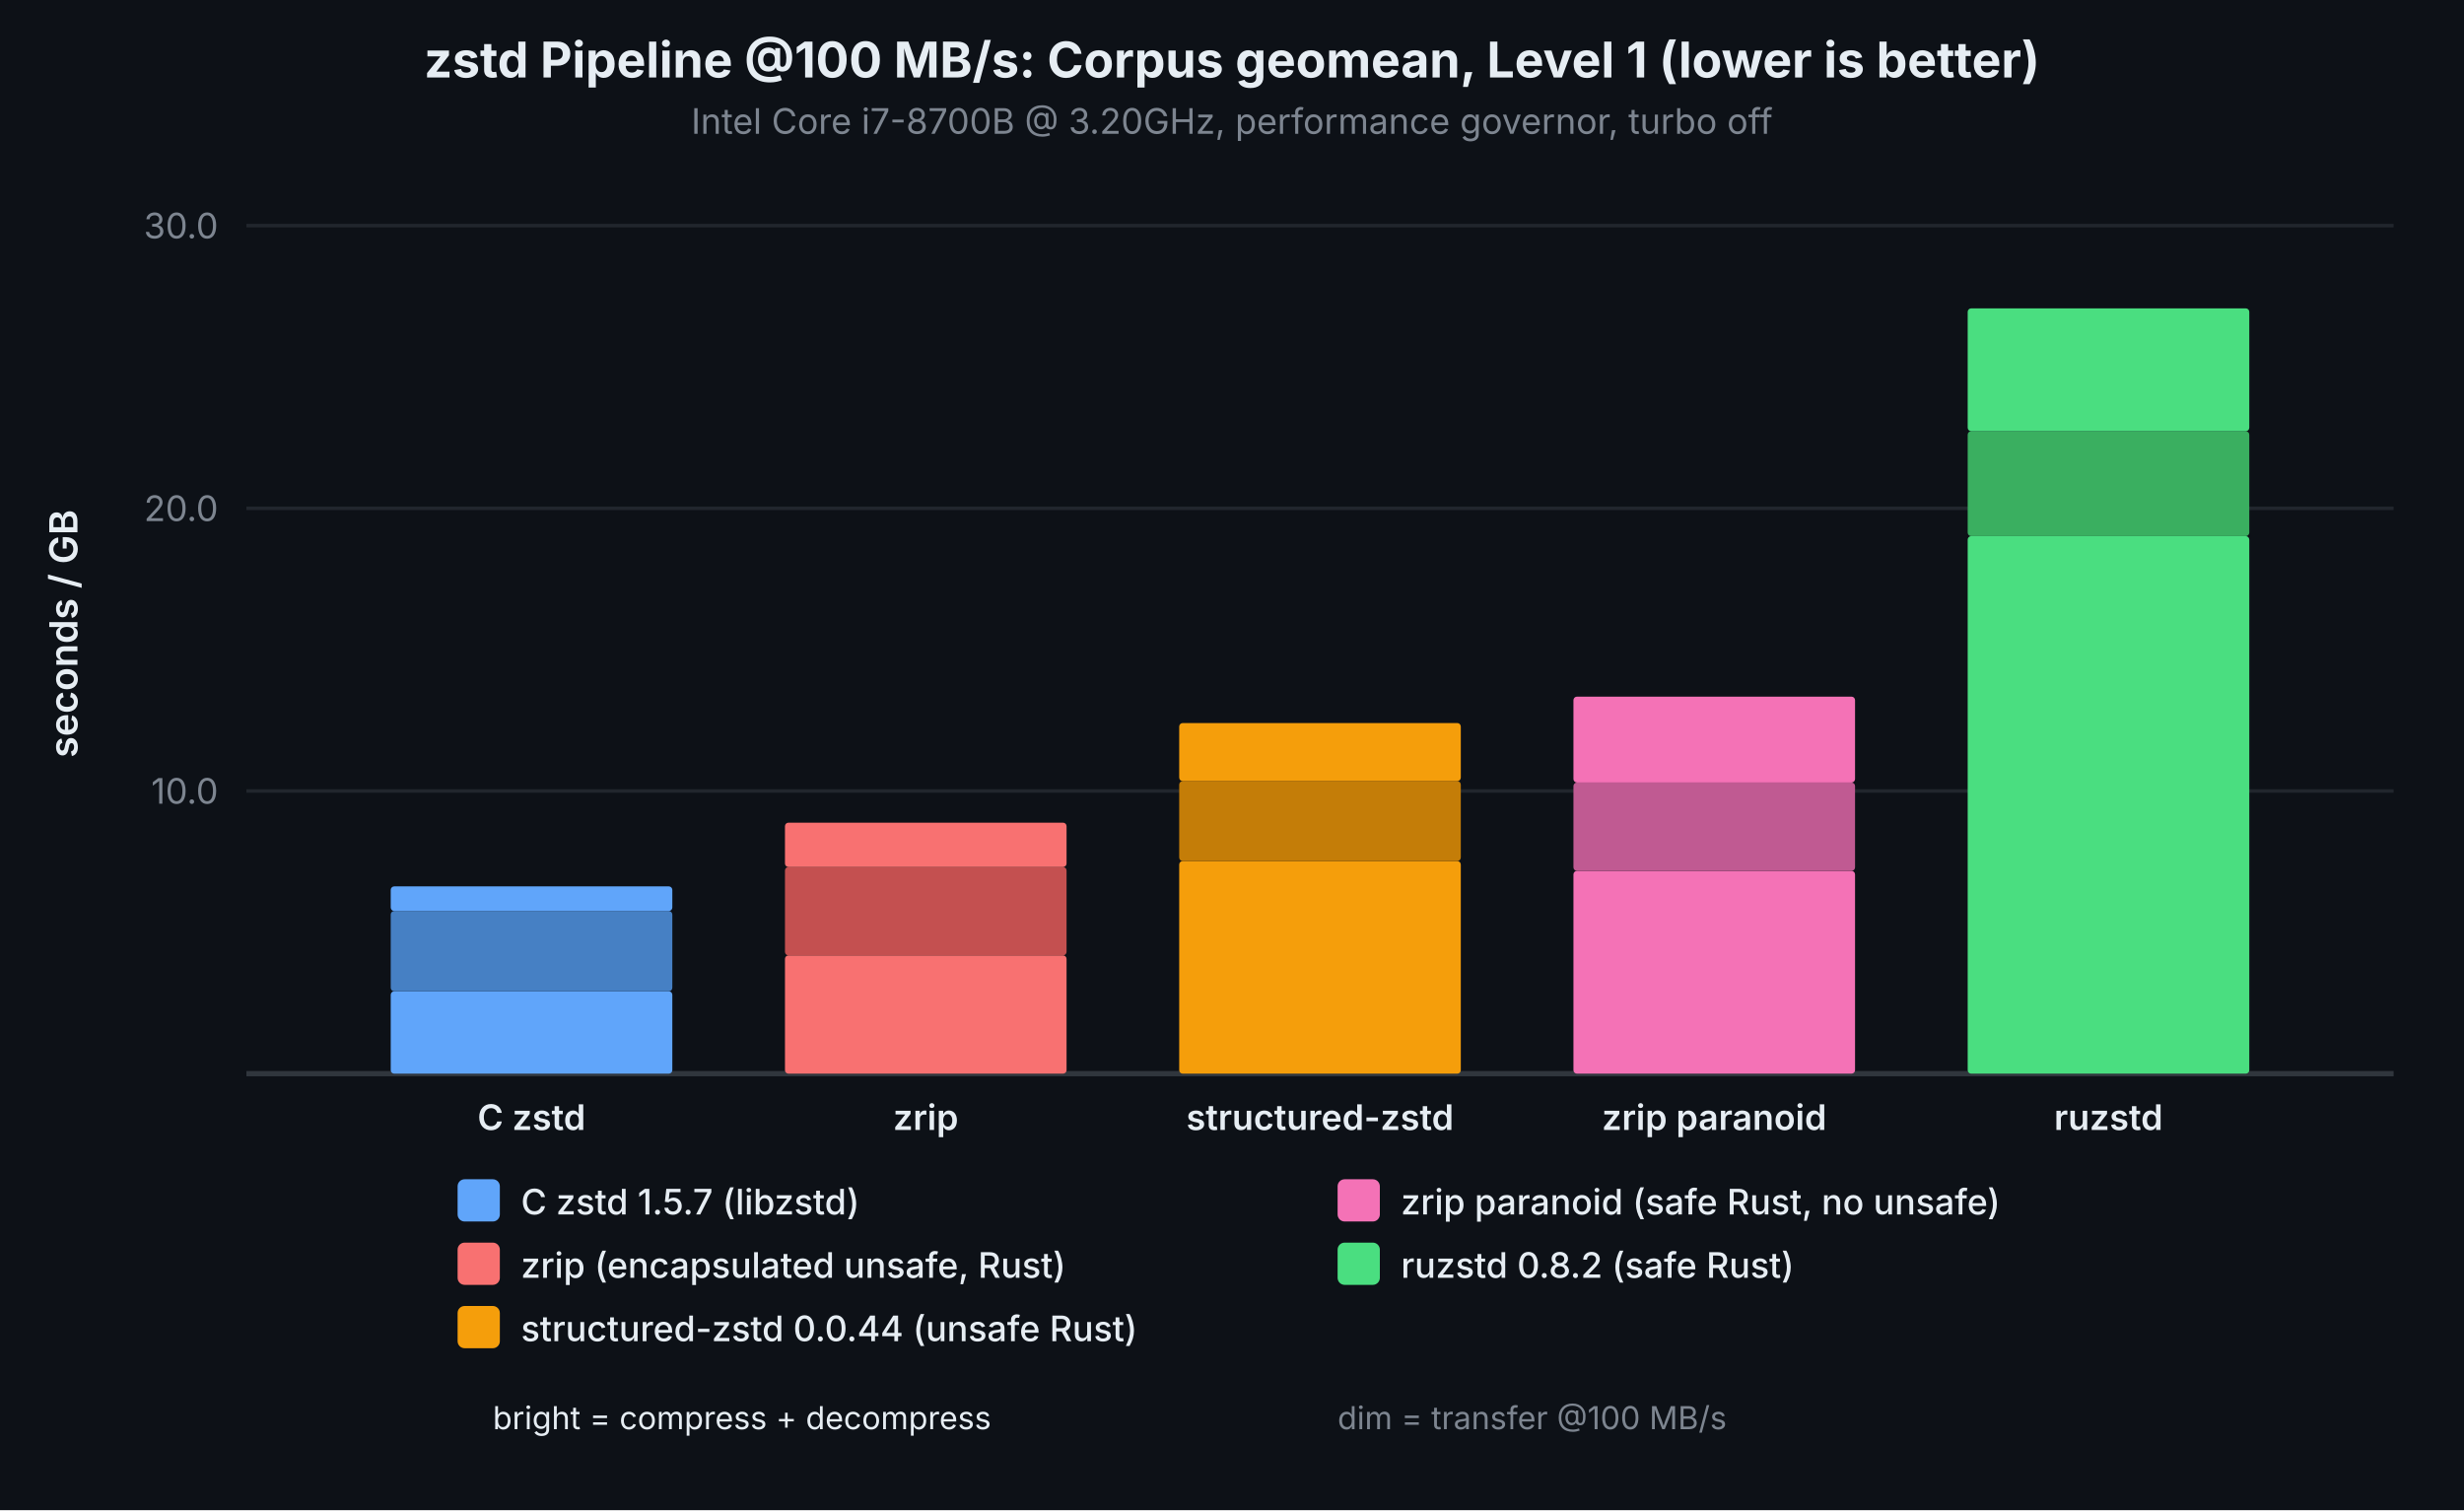
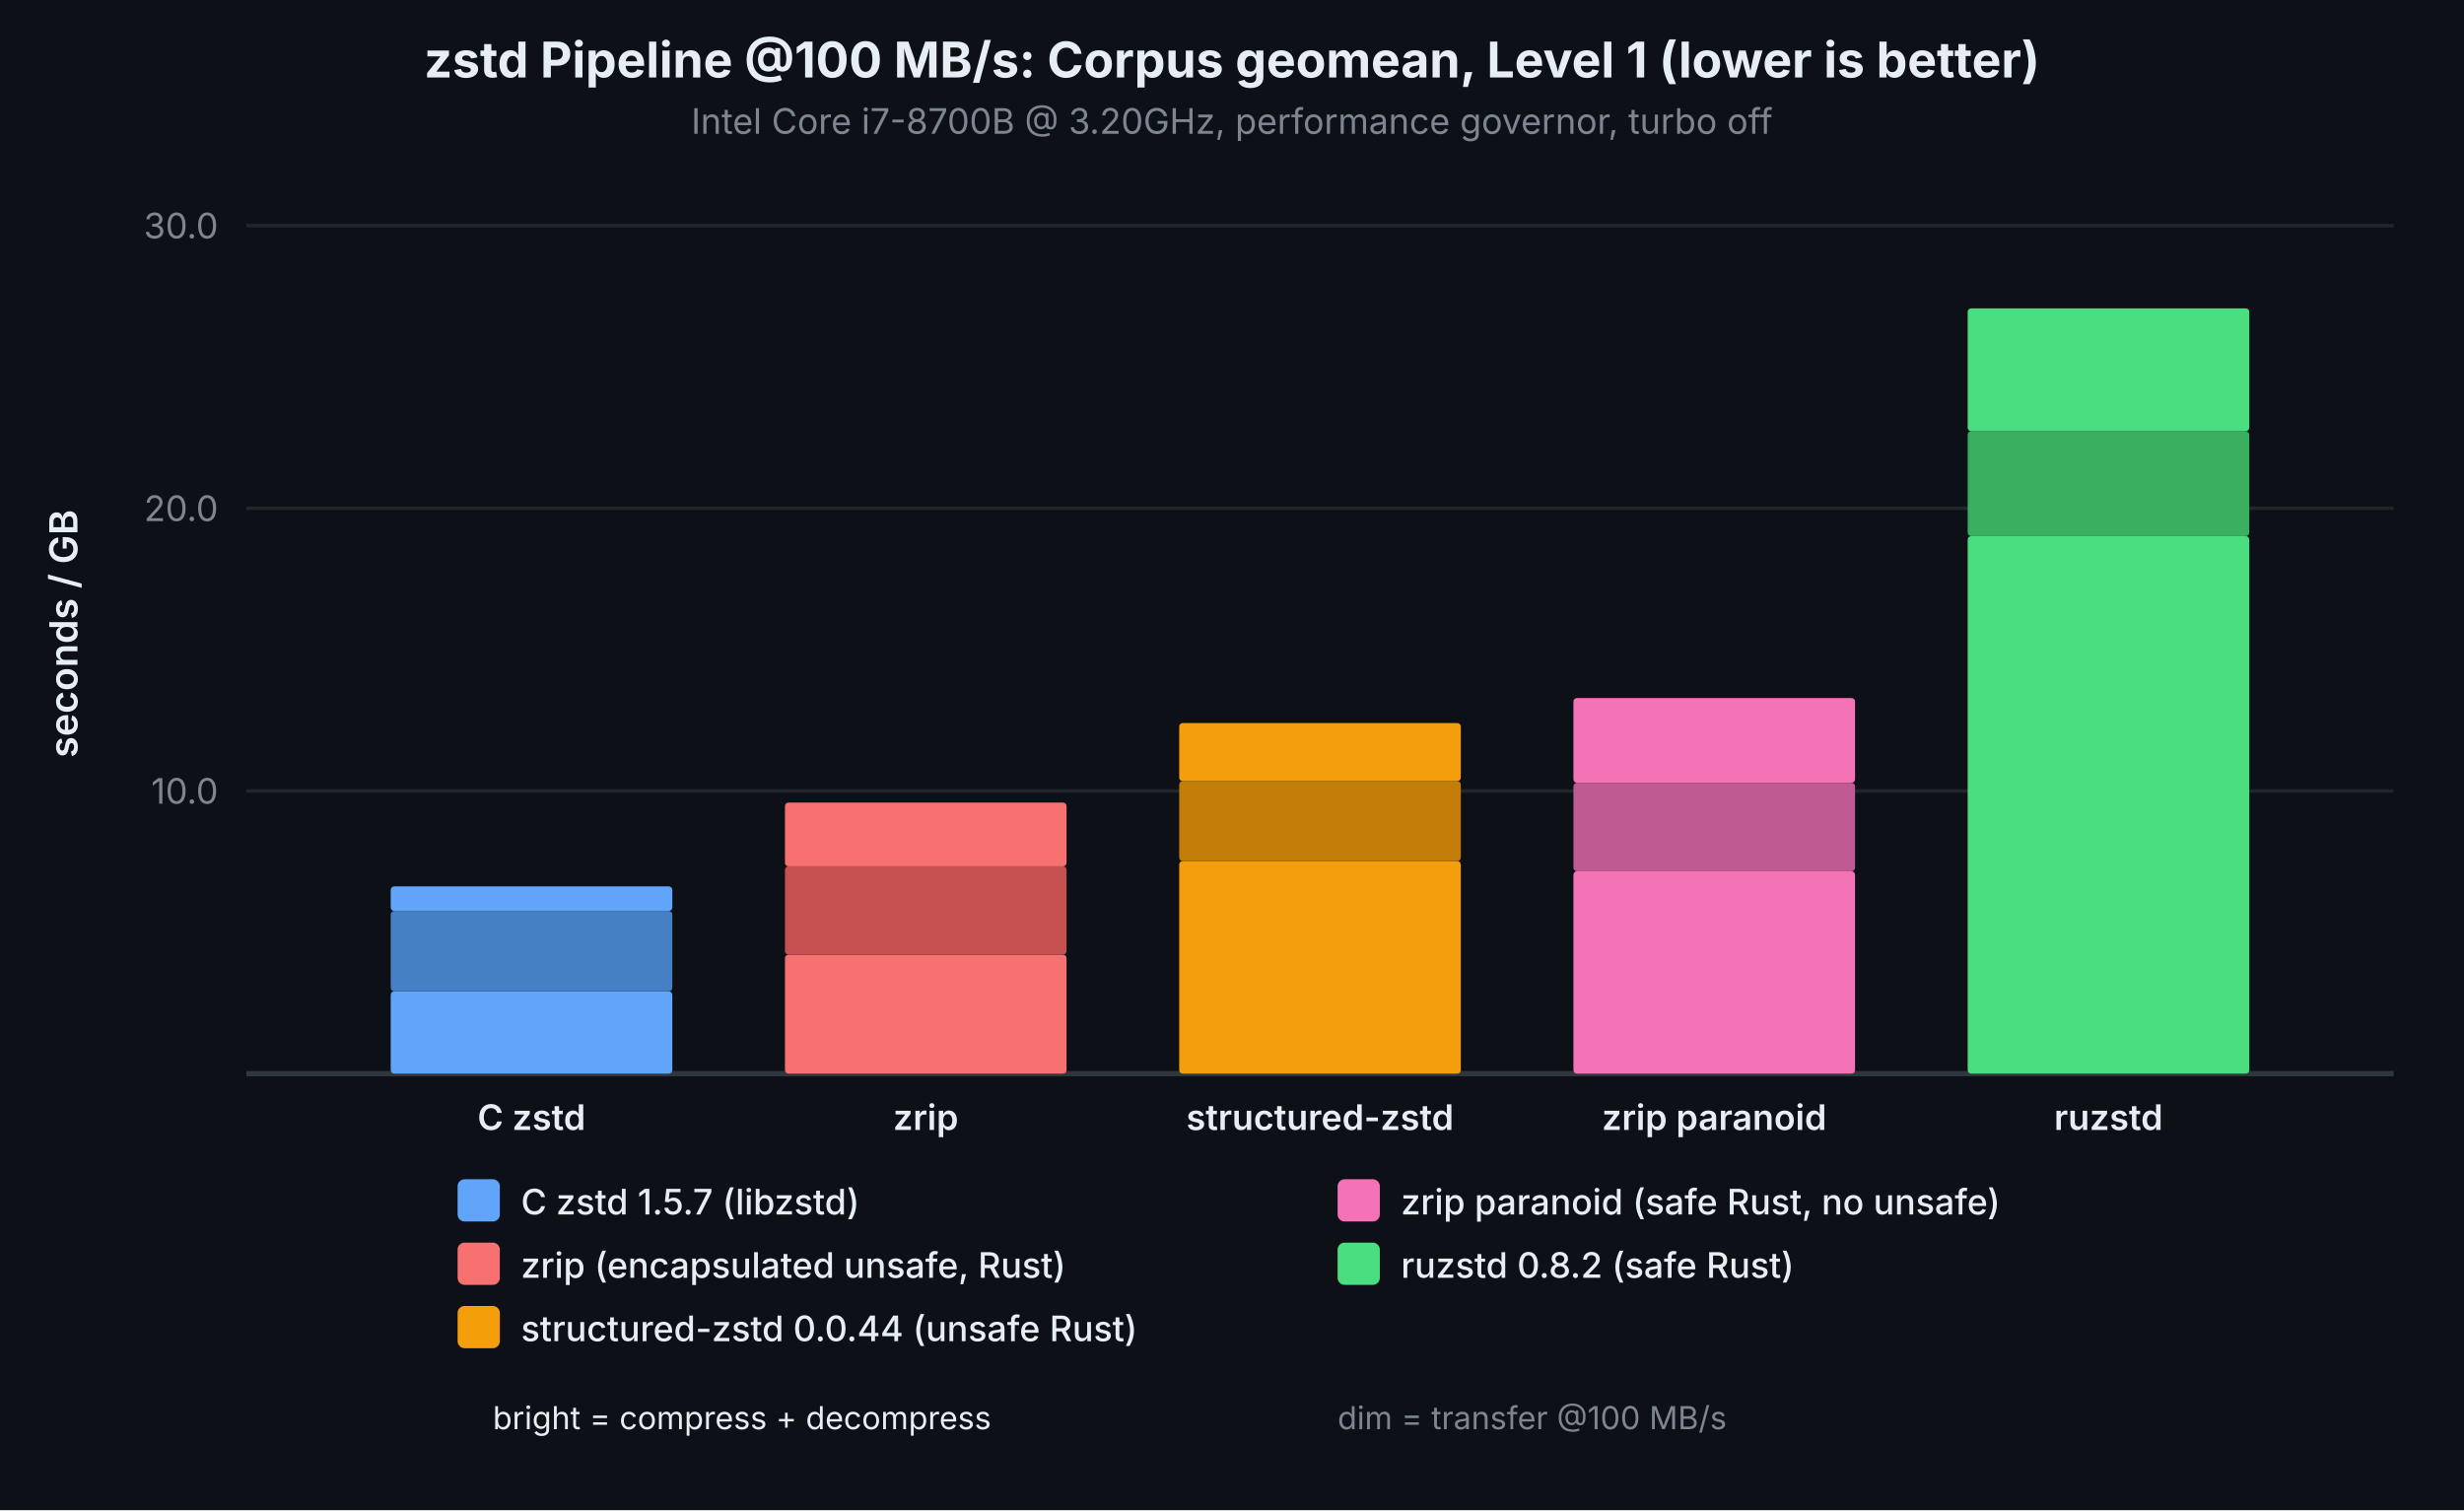
<svg xmlns="http://www.w3.org/2000/svg" viewBox="0 0 700 429" font-family="system-ui, -apple-system, sans-serif">
  <rect width="700" height="429" fill="#0d1117" />
  <text x="350.0" y="22" text-anchor="middle" fill="#e6edf3" font-size="14" font-weight="700">zstd Pipeline @100 MB/s: Corpus geomean, Level 1 (lower is better)</text>
  <text x="350.0" y="38" text-anchor="middle" fill="#7d8590" font-size="10">Intel Core i7-8700B @ 3.20GHz, performance governor, turbo off</text>
  <text x="22" y="180.0" text-anchor="middle" fill="#e6edf3" font-size="11" font-weight="600" transform="rotate(-90,22,180.0)">seconds / GB</text>
  <line x1="70" y1="224.7" x2="680" y2="224.7" stroke="#21262d" stroke-width="1" />
  <text x="62" y="224.7" text-anchor="end" dominant-baseline="middle" fill="#7d8590" font-size="10">10.0</text>
  <line x1="70" y1="144.4" x2="680" y2="144.4" stroke="#21262d" stroke-width="1" />
  <text x="62" y="144.4" text-anchor="end" dominant-baseline="middle" fill="#7d8590" font-size="10">20.0</text>
  <line x1="70" y1="64.1" x2="680" y2="64.1" stroke="#21262d" stroke-width="1" />
  <text x="62" y="64.1" text-anchor="end" dominant-baseline="middle" fill="#7d8590" font-size="10">30.0</text>
  <line x1="70" y1="305" x2="680" y2="305" stroke="#30363d" stroke-width="1.5" />
  <rect x="111.0" y="281.6" width="80.0" height="23.4" fill="#60a5fa" rx="1" />
  <rect x="111.0" y="258.8" width="80.0" height="22.8" fill="#4680c4" rx="1" />
  <rect x="111.0" y="251.8" width="80.0" height="7.0" fill="#60a5fa" rx="1" />
  <text x="151.0" y="321" text-anchor="middle" fill="#e6edf3" font-size="10" font-weight="600">C zstd</text>
-   <rect x="223.0" y="271.4" width="80.0" height="33.6" fill="#f87171" rx="1" />
-   <rect x="223.0" y="246.3" width="80.0" height="25.1" fill="#c45050" rx="1" />
-   <rect x="223.0" y="233.7" width="80.0" height="12.6" fill="#f87171" rx="1" />
+   <rect x="223.0" y="271.2" width="80.0" height="33.8" fill="#f87171" rx="1" />
+   <rect x="223.0" y="246.1" width="80.0" height="25.1" fill="#c45050" rx="1" />
+   <rect x="223.0" y="228.0" width="80.0" height="18.1" fill="#f87171" rx="1" />
  <text x="263.0" y="321" text-anchor="middle" fill="#e6edf3" font-size="10" font-weight="600">zrip</text>
  <rect x="335.0" y="244.6" width="80.0" height="60.4" fill="#f59e0b" rx="1" />
  <rect x="335.0" y="221.9" width="80.0" height="22.7" fill="#c47d08" rx="1" />
  <rect x="335.0" y="205.4" width="80.0" height="16.5" fill="#f59e0b" rx="1" />
  <text x="375.0" y="321" text-anchor="middle" fill="#e6edf3" font-size="10" font-weight="600">structured-zstd</text>
-   <rect x="447.0" y="247.4" width="80.0" height="57.6" fill="#f472b6" rx="1" />
-   <rect x="447.0" y="222.3" width="80.0" height="25.1" fill="#c05a92" rx="1" />
-   <rect x="447.0" y="197.9" width="80.0" height="24.4" fill="#f472b6" rx="1" />
+   <rect x="447.0" y="247.5" width="80.0" height="57.5" fill="#f472b6" rx="1" />
+   <rect x="447.0" y="222.4" width="80.0" height="25.1" fill="#c05a92" rx="1" />
+   <rect x="447.0" y="198.3" width="80.0" height="24.1" fill="#f472b6" rx="1" />
  <text x="487.0" y="321" text-anchor="middle" fill="#e6edf3" font-size="10" font-weight="600">zrip paranoid</text>
  <rect x="559.0" y="152.3" width="80.0" height="152.7" fill="#4ade80" rx="1" />
  <rect x="559.0" y="122.5" width="80.0" height="29.8" fill="#3aaf60" rx="1" />
  <rect x="559.0" y="87.6" width="80.0" height="34.9" fill="#4ade80" rx="1" />
  <text x="599.0" y="321" text-anchor="middle" fill="#e6edf3" font-size="10" font-weight="600">ruzstd</text>
  <rect x="130" y="335" width="12" height="12" fill="#60a5fa" rx="2" />
  <text x="148" y="345" fill="#e6edf3" font-size="10" font-weight="500">C zstd 1.5.7 (libzstd)</text>
  <rect x="130" y="353" width="12" height="12" fill="#f87171" rx="2" />
  <text x="148" y="363" fill="#e6edf3" font-size="10" font-weight="500">zrip (encapsulated unsafe, Rust)</text>
  <rect x="130" y="371" width="12" height="12" fill="#f59e0b" rx="2" />
  <text x="148" y="381" fill="#e6edf3" font-size="10" font-weight="500">structured-zstd 0.0.44 (unsafe Rust)</text>
  <rect x="380" y="335" width="12" height="12" fill="#f472b6" rx="2" />
  <text x="398" y="345" fill="#e6edf3" font-size="10" font-weight="500">zrip paranoid (safe Rust, no unsafe)</text>
  <rect x="380" y="353" width="12" height="12" fill="#4ade80" rx="2" />
  <text x="398" y="363" fill="#e6edf3" font-size="10" font-weight="500">ruzstd 0.8.2 (safe Rust)</text>
  <text x="140" y="406" fill="#e6edf3" font-size="9">bright = compress + decompress</text>
  <text x="380" y="406" fill="#7d8590" font-size="9">dim = transfer @100 MB/s</text>
</svg>
